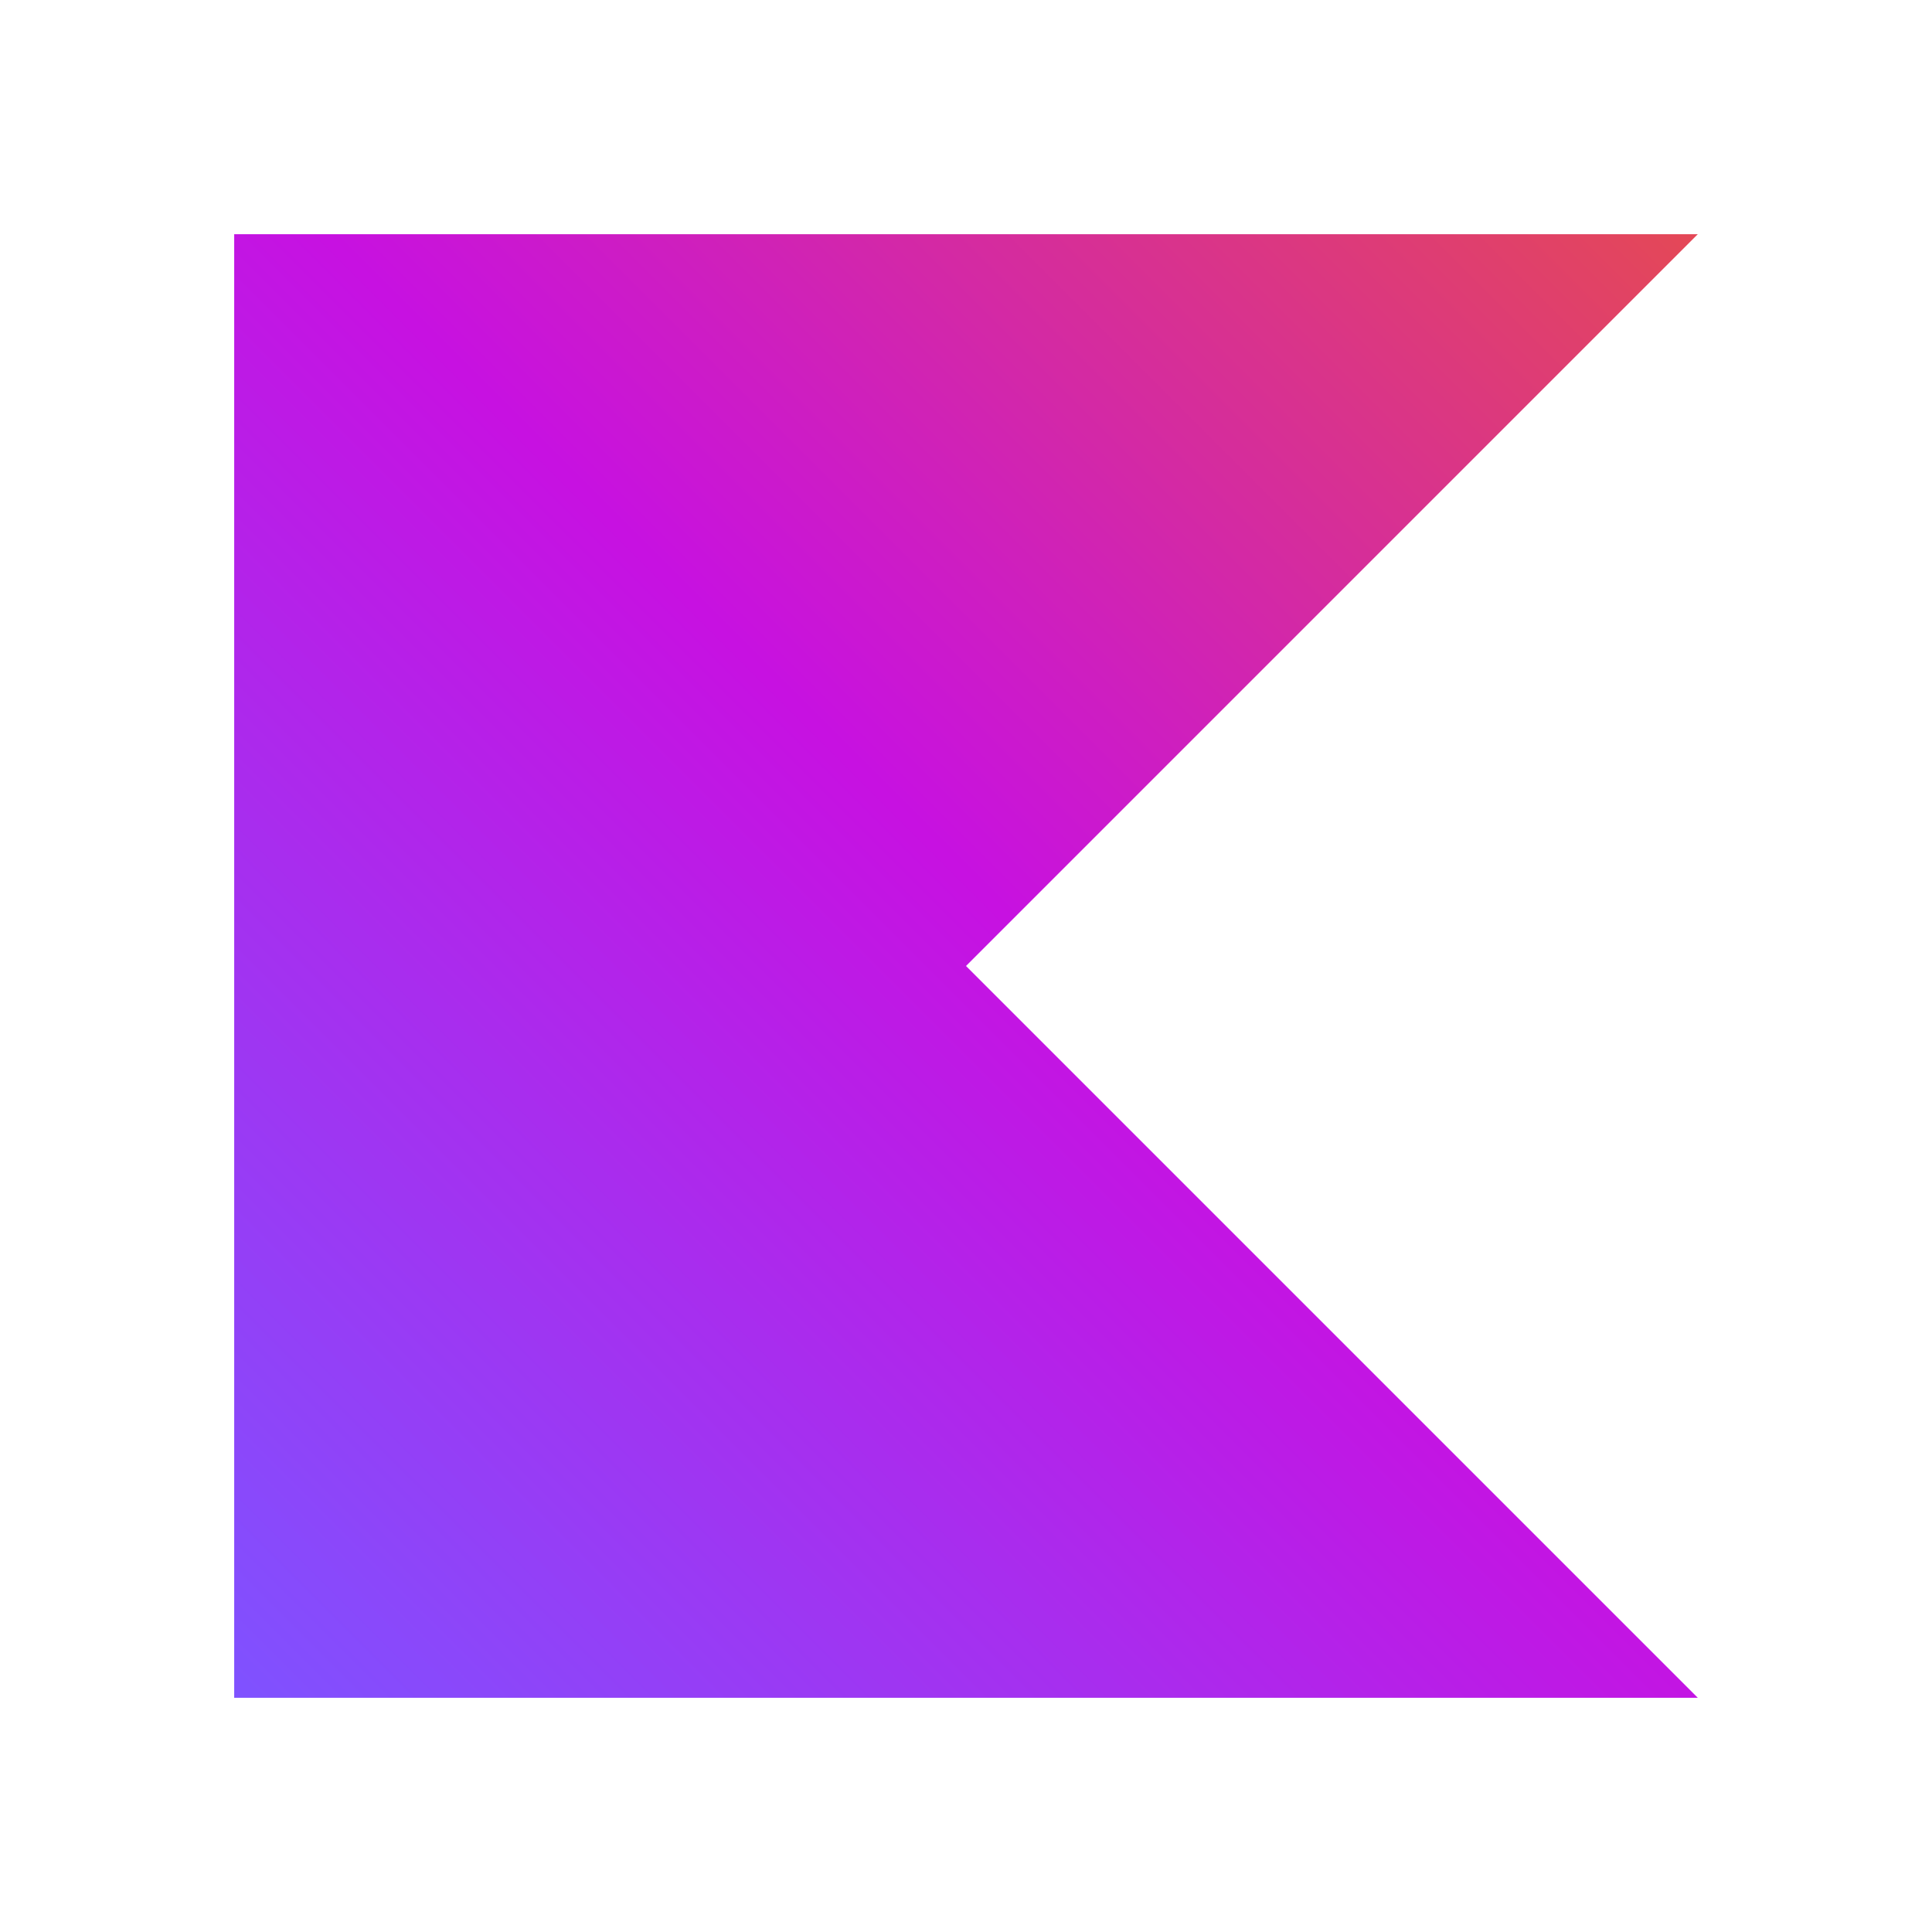
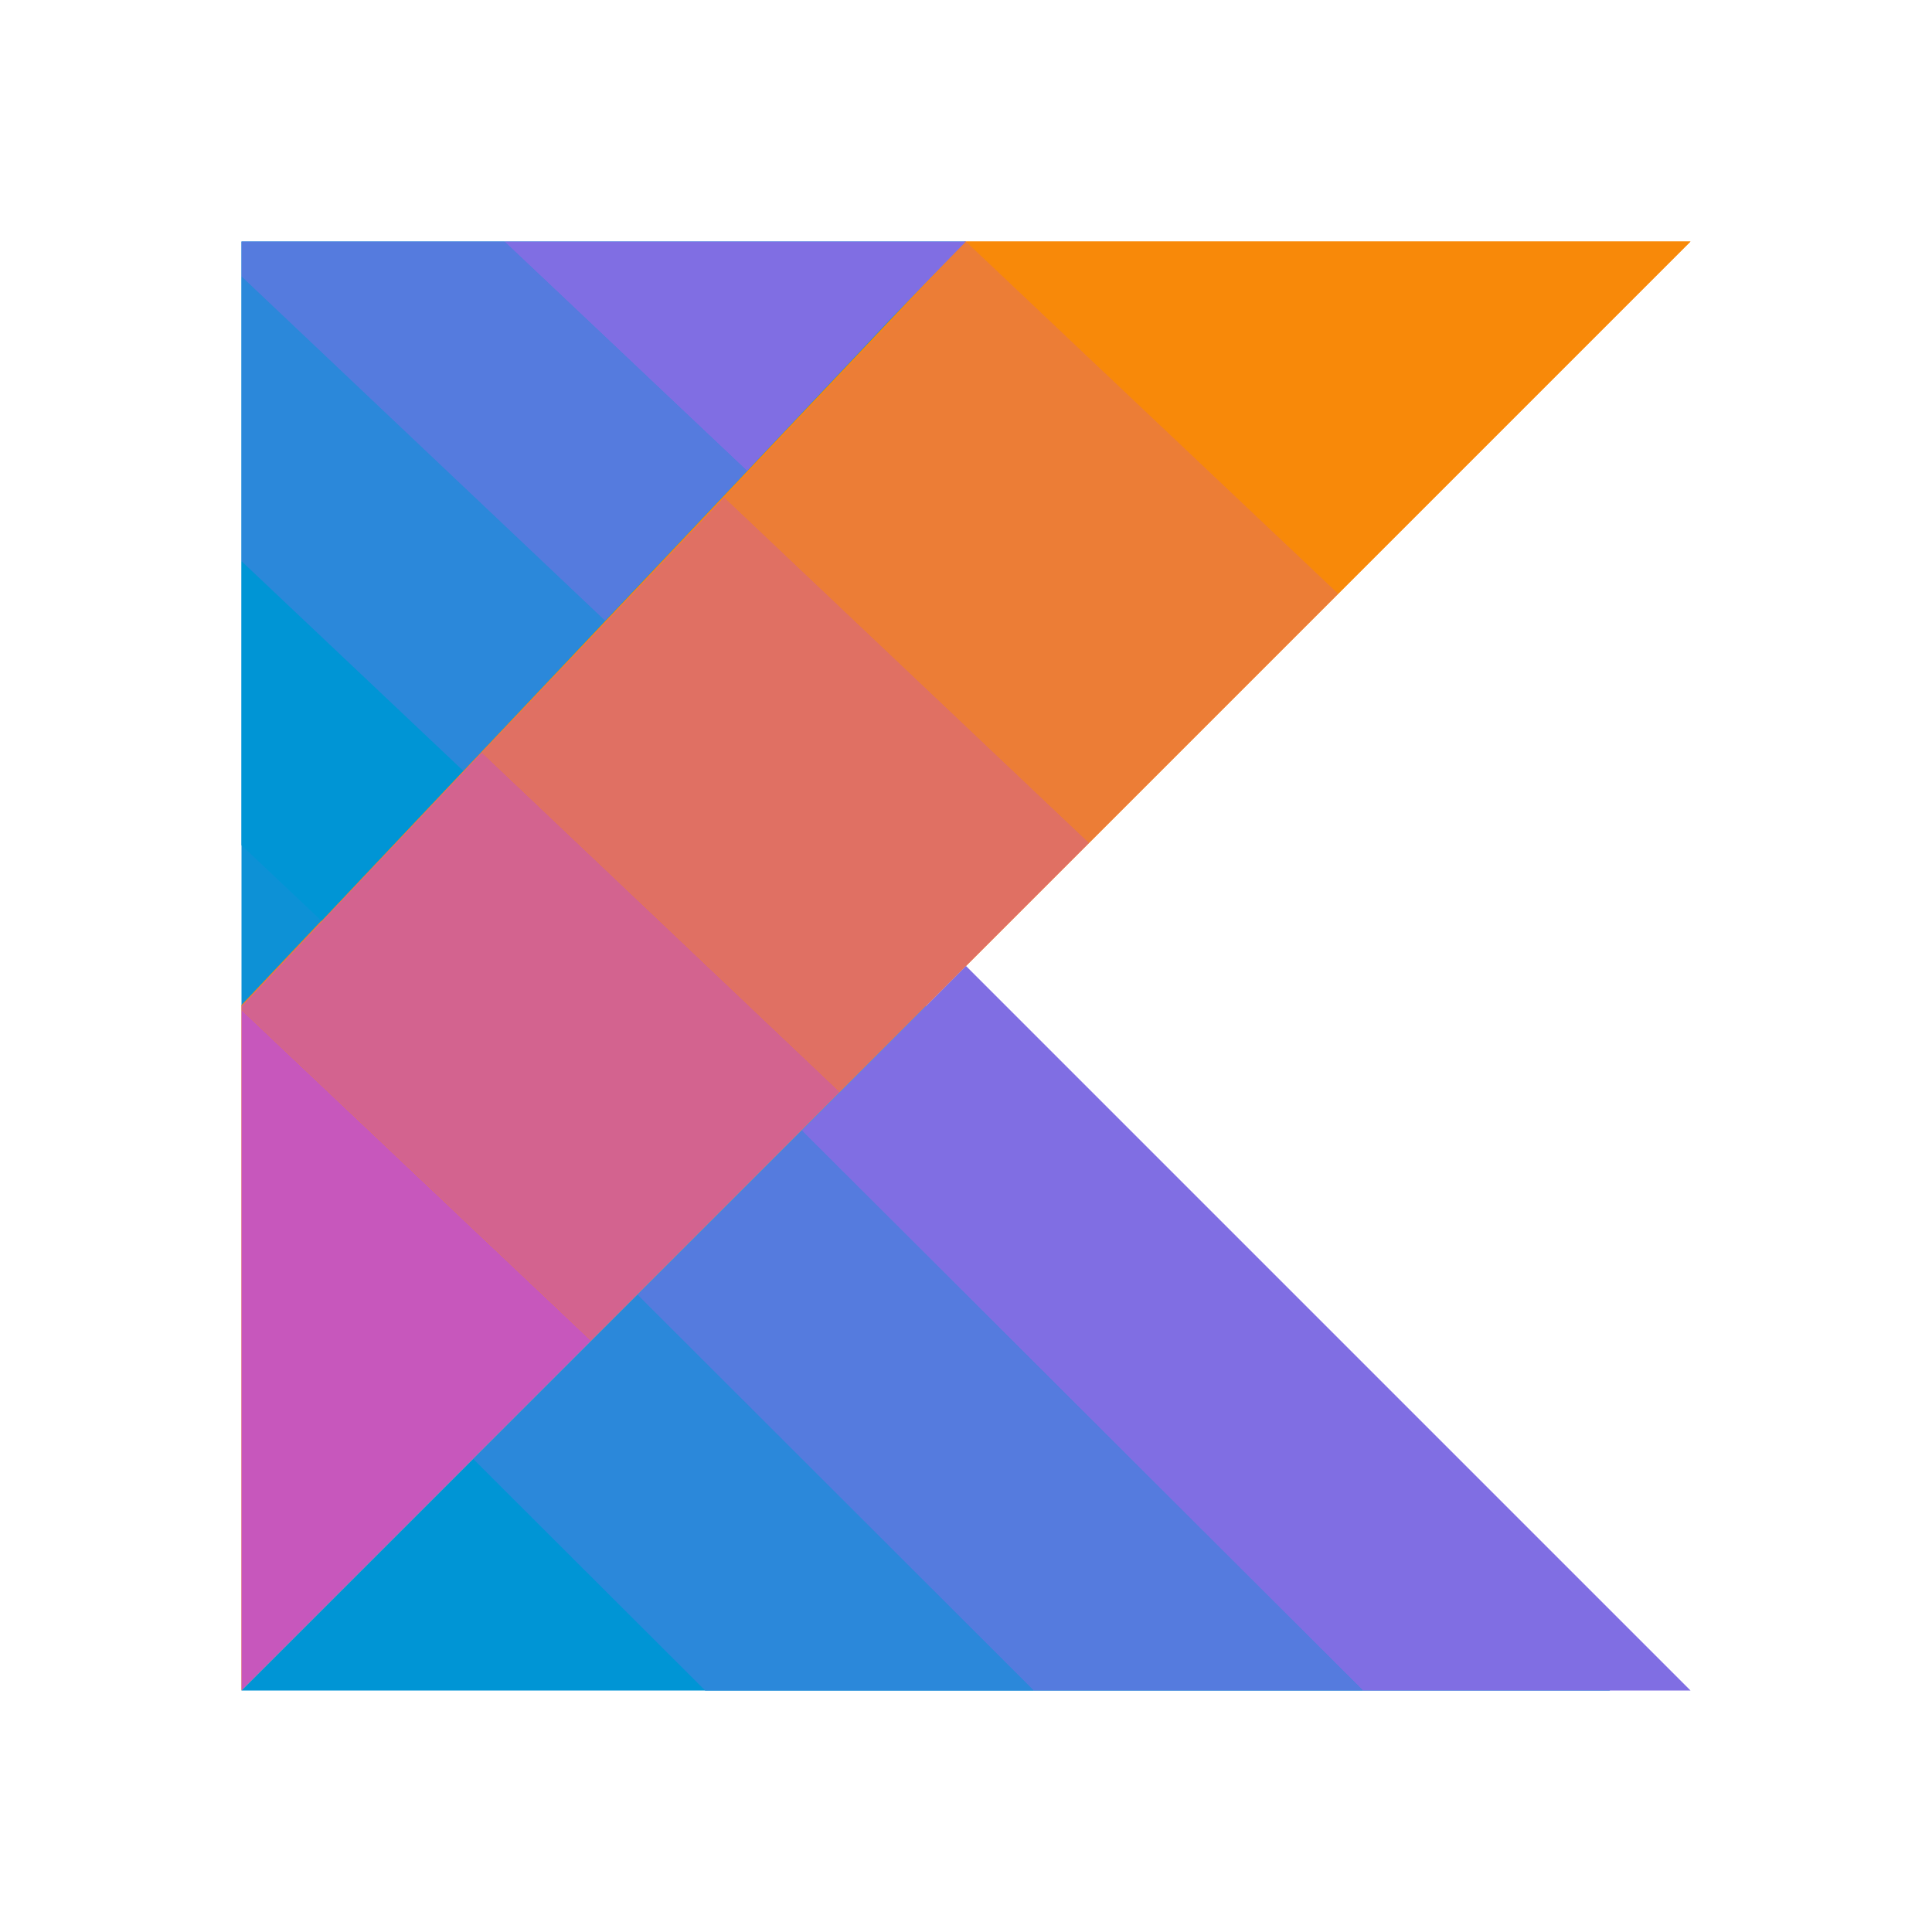
- <svg xmlns="http://www.w3.org/2000/svg" viewBox="0 0 128 128">
-   <defs>
-     <linearGradient id="a" x1="500.003" x2="-.097" y1="579.106" y2="1079.206" gradientTransform="translate(15.534 -96.774) scale(.1939)" gradientUnits="userSpaceOnUse">
-       <stop offset=".003" stop-color="#e44857" />
-       <stop offset=".469" stop-color="#c711e1" />
-       <stop offset="1" stop-color="#7f52ff" />
-     </linearGradient>
-   </defs>
-   <path fill="url(#a)" d="M112.484 112.484H15.516V15.516h96.968L64 64Zm0 0" />
+ <svg xmlns="http://www.w3.org/2000/svg" viewBox="0 0 48 48" width="48px" height="48px">
+   <polygon fill="#0d91d6" points="24,6 17.99,12.35 11.97,18.69 6,25 6,6" />
+   <polygon fill="#f88909" points="24,6 23.96,6 17.97,12.33 11.96,18.68 6,24.97 6,25 6,25.09 6,42 14.69,33.31 20.87,27.13 27.06,20.94 33.25,14.75 42,6" />
+   <polygon fill="#c757bc" points="14.69,33.31 6,42 6,25.09" />
+   <polygon fill="#d3638f" points="20.87,27.13 14.69,33.31 6,25.09 6,25 11.97,18.69" />
+   <polygon fill="#e07063" points="27.06,20.94 20.87,27.13 11.97,18.69 17.99,12.35" />
+   <polygon fill="#ec7d36" points="33.25,14.75 27.06,20.94 17.99,12.35 24,6" />
+   <polygon fill="#f88909" points="42,6 33.25,14.75 24,6" />
+   <polygon fill="#0095d5" points="11.51,19.15 7.99,22.88 6,21 6,13.94" />
+   <polygon fill="#2b88da" points="15.03,15.42 11.51,19.15 6,13.94 6,6.87" />
+   <polygon fill="#557bde" points="18.56,11.7 15.03,15.42 6,6.87 6,6 12.53,6" />
+   <polygon fill="#806ee3" points="22.08,7.97 18.56,11.7 12.53,6 24,6" />
+   <polygon fill="#0095d5" points="23,25 6,42 9.35,42 17.52,42 40,42" />
+   <polygon fill="#2b88da" points="25.68,42 17.52,42 11.76,36.25 15.84,32.17" />
+   <polygon fill="#557bde" points="33.86,42 25.68,42 15.84,32.17 19.92,28.09" />
+   <polygon fill="#806ee3" points="42,42 33.86,42 19.92,28.09 24,24" />
</svg>
